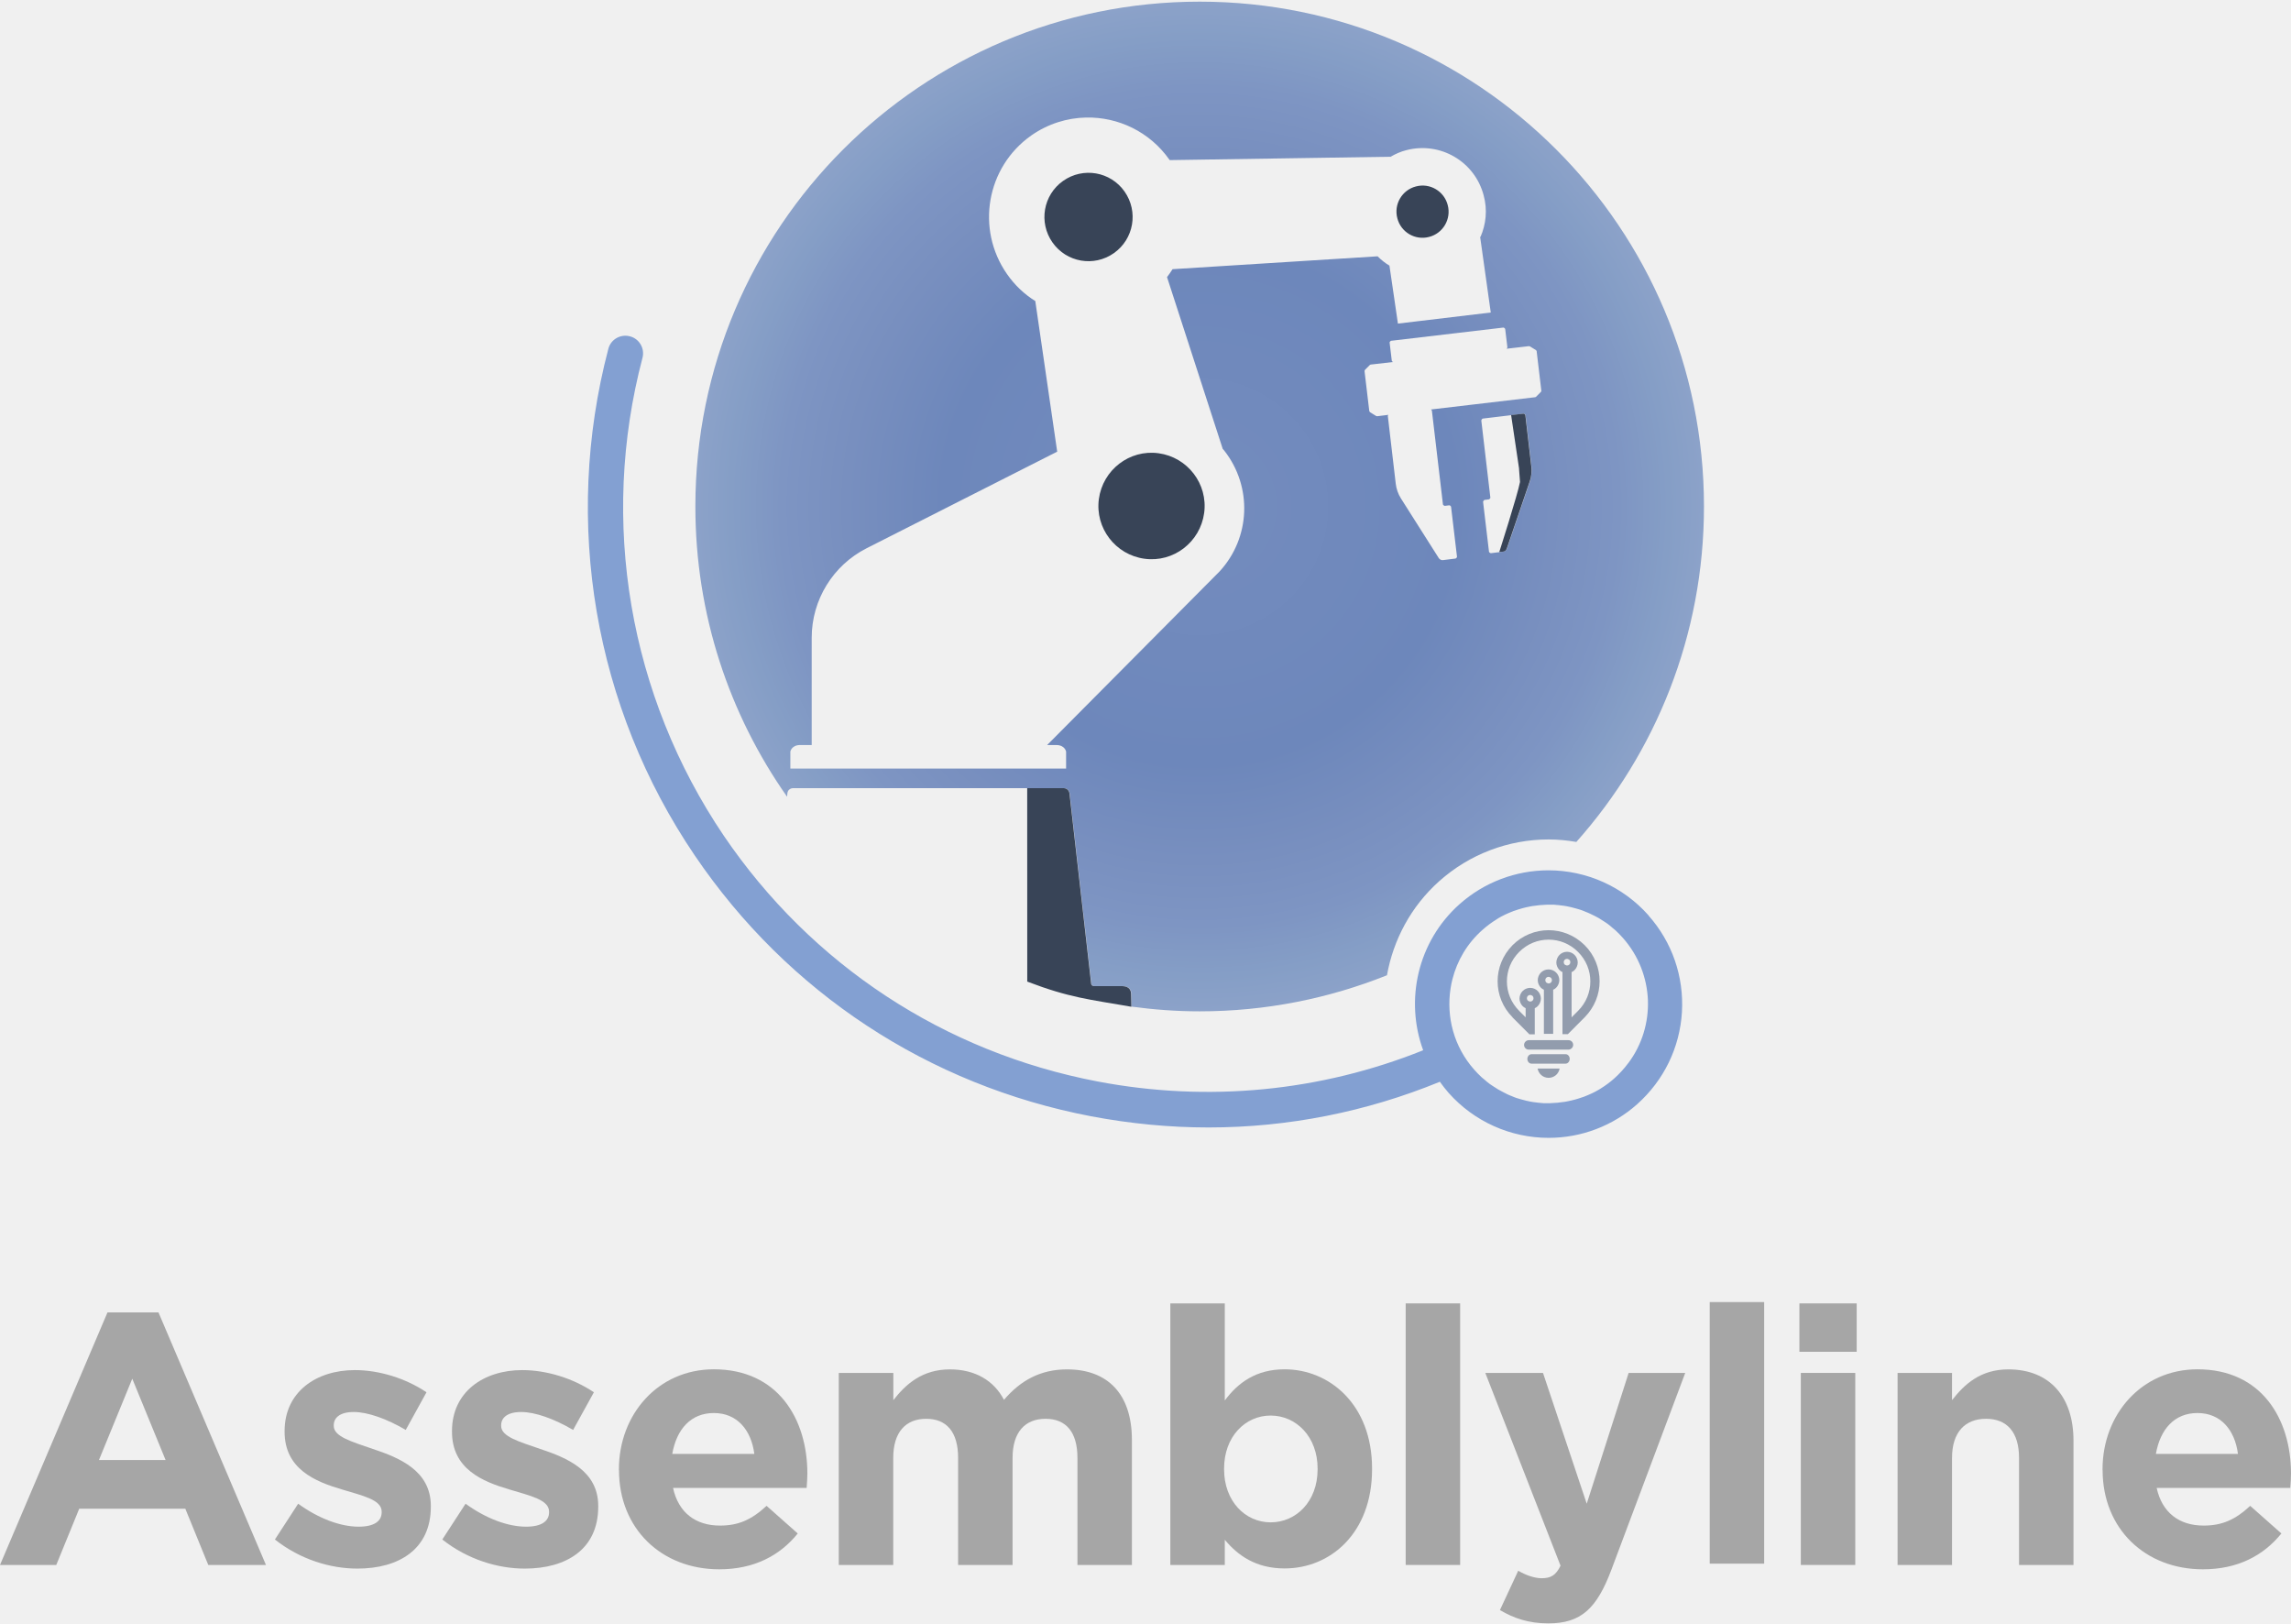
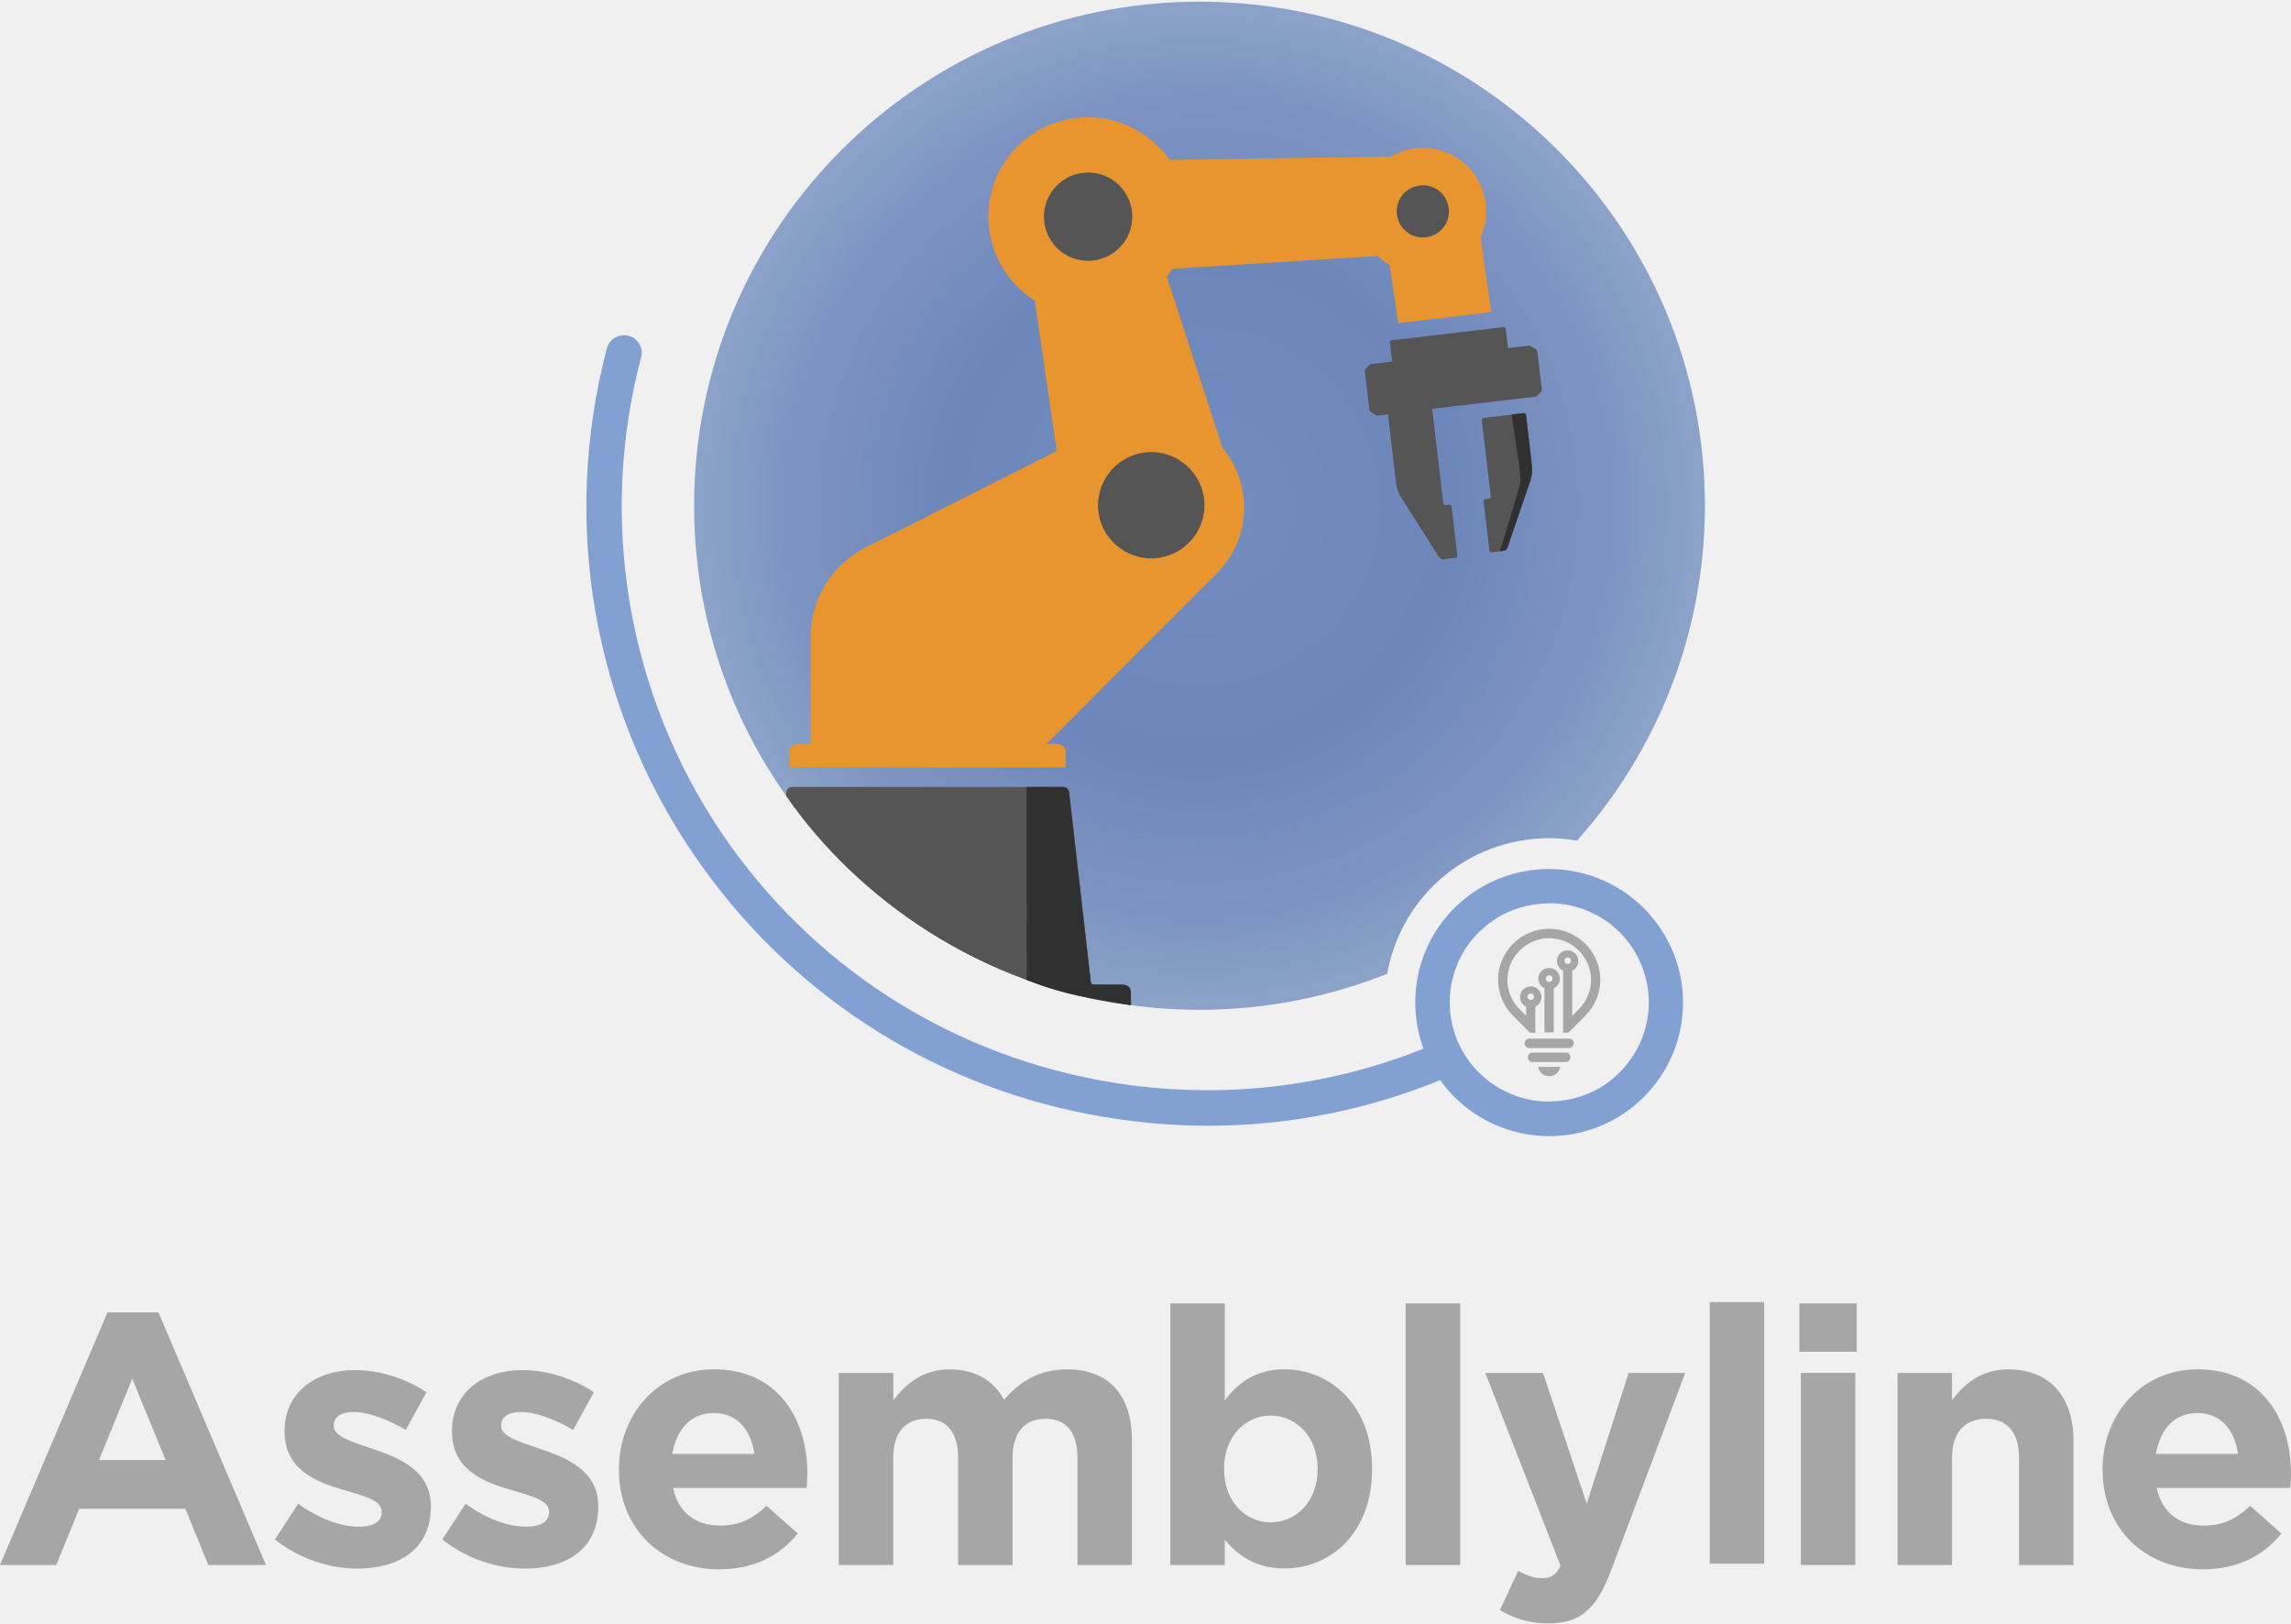
<svg xmlns="http://www.w3.org/2000/svg" id="artwork" viewBox="0 0 290.286 205.676" version="1.1" width="290.286" height="205.676">
  <defs id="defs1167">
    <style id="style1152">
      .cls-1 {
        fill: #4d4d4d;
      }

      .cls-1, .cls-2, .cls-3, .cls-4, .cls-5 {
        stroke-width: 0px;
      }

      .cls-2 {
        fill: #0e4377;
      }

      .cls-3 {
        fill: #1976d2;
      }

      .cls-4 {
        fill: #fff;
      }

      .cls-5 {
        fill: url(#radial-gradient);
      }
    </style>
    <radialGradient id="radial-gradient" cx="38.88" cy="32.04" fx="38.88" fy="32.04" r="32.04" gradientUnits="userSpaceOnUse" gradientTransform="matrix(2,0,0,2,70.88315,-7.37338)">
      <stop offset="0" stop-color="#1976d2" id="stop1154" style="stop-color:#65789a;stop-opacity:1" />
      <stop offset=".51" stop-color="#1874d0" id="stop1156" style="stop-color:#5f7191;stop-opacity:1" />
      <stop offset=".7" stop-color="#1871c9" id="stop1158" style="stop-color:#5b6d8a;stop-opacity:1" />
      <stop offset=".83" stop-color="#166abd" id="stop1160" style="stop-color:#5b6c8b;stop-opacity:1" />
      <stop offset=".93" stop-color="#1461ac" id="stop1162" style="stop-color:#576884;stop-opacity:1" />
      <stop offset="1" stop-color="#13599e" id="stop1164" style="stop-color:#53637e;stop-opacity:1" />
    </radialGradient>
-     <radialGradient id="radial-gradient-9" cx="38.88" cy="32.04" fx="38.88" fy="32.04" r="32.04" gradientUnits="userSpaceOnUse" gradientTransform="matrix(1.994355,0,0,1.996287,74.46544,0.2102261)">
-       <stop offset="0" stop-color="#1976d2" id="stop1154-1" style="stop-color:#748cbe;stop-opacity:1" />
-       <stop offset=".51" stop-color="#1874d0" id="stop1156-3" style="stop-color:#6d87bb;stop-opacity:1" />
+     <radialGradient id="radial-gradient-8" cx="38.88" cy="32.04" fx="38.88" fy="32.04" r="32.04" gradientUnits="userSpaceOnUse" gradientTransform="matrix(1.2,0,0,1.2,96.9628,15.19987)">
+       <stop offset="0" stop-color="#1976d2" id="stop1154-5" style="stop-color:#748cbe;stop-opacity:1" />
+       <stop offset=".51" stop-color="#1874d0" id="stop1156-5" style="stop-color:#6d87bb;stop-opacity:1" />
      <stop offset=".7" stop-color="#1871c9" id="stop1158-0" style="stop-color:#788fbf;stop-opacity:1" />
-       <stop offset=".83" stop-color="#166abd" id="stop1160-1" style="stop-color:#7e95c3;stop-opacity:1" />
-       <stop offset=".93" stop-color="#1461ac" id="stop1162-8" style="stop-color:#859ec6;stop-opacity:1" />
-       <stop offset="1" stop-color="#13599e" id="stop1164-9" style="stop-color:#8ca2c9;stop-opacity:1" />
+       <stop offset=".83" stop-color="#166abd" id="stop1160-6" style="stop-color:#7e95c3;stop-opacity:1" />
+       <stop offset=".93" stop-color="#1461ac" id="stop1162-0" style="stop-color:#859ec6;stop-opacity:1" />
+       <stop offset="1" stop-color="#13599e" id="stop1164-4" style="stop-color:#8ca2c9;stop-opacity:1" />
    </radialGradient>
  </defs>
+   <g id="g6405" transform="matrix(1.665534,0,0,1.660994,-87.217,-25.03329)">
+     <path class="cls-5" d="m 161.895,82.172 c 2.292,-2.04 5.256,-3.168 8.328,-3.168 v 0 c 0.708,0 1.416,0.072 2.112,0.192 6.048,-6.792 9.732,-15.744 9.732,-25.548 0,-21.24 -17.22,-38.448 -38.448,-38.448 -21.228,0 -38.448,17.208 -38.448,38.448 0,21.24 17.208,38.448 38.448,38.448 5.052,0 9.864,-0.984 14.28,-2.748 0.48,-2.676 1.812,-5.232 3.996,-7.176 z" id="path1195-1" style="fill:url(#radial-gradient-8);stroke-width:0px" />
+     <g id="g92492-9" transform="matrix(1.240535,0,0,1.224258,93.36236,13.56942)">
+       <path class="cls-4" d="m 57.771,15.966 c 0.34,-0.788 0.437,-1.687 0.194,-2.586 -0.546,-2.106 -2.671,-3.362 -4.758,-2.807 -0.34,0.086 -0.668,0.234 -0.959,0.406 l -13.583,0.209 c 0,0 0,-0.012 -0.012,-0.025 -1.942,-2.795 -5.742,-3.46 -8.497,-1.502 -2.756,1.97 -3.411,5.824 -1.481,8.619 0.473,0.69 1.068,1.256 1.736,1.675 l 1.347,9.371 -11.714,6.009 c -2.064,1.059 -3.375,3.214 -3.375,5.566 v 6.674 h -0.704 c -0.534,0 -0.607,0.406 -0.607,0.406 v 1.059 H 32.303 v -1.059 c 0,0 -0.073,-0.406 -0.607,-0.406 h -0.558 l 10.597,-10.799 c 1.906,-2.093 2.027,-5.27 0.291,-7.511 -0.024,-0.037 -0.061,-0.074 -0.097,-0.111 l -3.423,-10.688 c 0.121,-0.16 0.231,-0.32 0.34,-0.493 l 12.6,-0.8 c 0.219,0.222 0.461,0.419 0.728,0.579 l 0.522,3.608 5.705,-0.69 -0.656,-4.716 z" id="path1197-2" style="fill:#e89530;fill-opacity:1" />
+       <path class="cls-4" d="m 61.23,23.083 c 0,0 -0.024,-0.049 -0.049,-0.074 l -0.376,-0.234 c 0,0 -0.036,-0.012 -0.061,-0.012 L 59.373,22.923 c 0,0 0.061,-0.062 0.049,-0.099 l -0.134,-1.133 c 0,0 -0.049,-0.086 -0.109,-0.086 l -6.907,0.825 c 0,0 -0.085,0.049 -0.085,0.111 l 0.134,1.133 c 0,0 0.036,0.074 0.085,0.074 L 51.034,23.908 c 0,0 -0.036,0 -0.061,0.025 l -0.303,0.308 c 0,0 -0.024,0.049 -0.024,0.074 l 0.291,2.487 c 0,0 0.024,0.049 0.049,0.074 l 0.376,0.234 c 0,0 0.036,0.012 0.061,0.012 l 0.692,-0.086 c 0,0 -0.049,0.049 -0.036,0.086 l 0.486,4.199 c 0.036,0.32 0.146,0.64 0.316,0.911 l 2.331,3.719 c 0.061,0.086 0.158,0.135 0.255,0.123 l 0.777,-0.099 c 0,0 0.085,-0.049 0.085,-0.111 l -0.364,-3.115 c 0,0 -0.049,-0.086 -0.109,-0.086 l -0.279,0.037 c 0,0 -0.097,-0.037 -0.109,-0.086 l -0.68,-5.837 c 0,0 -0.024,-0.062 -0.061,-0.074 L 61.121,25.94 c 0,0 0.036,0 0.061,-0.025 l 0.303,-0.308 c 0,0 0.036,-0.049 0.024,-0.074 l -0.291,-2.487 z" id="path1199-9" style="fill:#555555;fill-opacity:1" />
+       <path class="cls-4" d="m 23.842,50.259 h -7.587 -0.74 c -0.085,0 -0.316,0.062 -0.34,0.32 l -0.02,0.218 c 4.331,6.42 12.055,11.912 21.158,13.059 l -0.004,-0.804 c -0.002,-0.357 -0.255,-0.48 -0.583,-0.48 h -1.699 c -0.085,0 -0.158,-0.062 -0.17,-0.135 L 32.522,50.579 c -0.036,-0.259 -0.255,-0.32 -0.34,-0.32 h -0.74 -7.587 z" id="path1201-3" style="fill:#555555;fill-opacity:1" />
+       <path class="cls-2" d="m 29.916,62.292 c 2.599,1.006 3.803,1.107 6.397,1.565 l -0.016,-0.804 c -0.007,-0.357 -0.255,-0.48 -0.583,-0.48 H 34.015 c -0.085,0 -0.158,-0.062 -0.17,-0.135 L 32.51,50.579 c -0.036,-0.259 -0.255,-0.32 -0.34,-0.32 h -0.74 -1.517" id="path1203-5" style="fill:#303030;fill-opacity:1" />
+       <path class="cls-2" d="m 31.466,16.31 c -0.862,-1.244 -0.571,-2.955 0.656,-3.83 1.226,-0.874 2.913,-0.579 3.775,0.665 0.862,1.244 0.571,2.955 -0.656,3.83 -1.226,0.874 -2.913,0.579 -3.775,-0.665 z" id="path1205-0" style="fill:#555555;fill-opacity:1" />
+       <path class="cls-2" d="m 40.788,33.143 c -0.243,1.81 -1.882,3.091 -3.666,2.844 -1.784,-0.246 -3.047,-1.909 -2.804,-3.719 0.243,-1.81 1.882,-3.091 3.666,-2.844 1.784,0.246 3.047,1.909 2.804,3.719 z" id="path1207-4" style="fill:#555555;fill-opacity:1" />
+       <path class="cls-2" d="m 54.615,15.966 c -0.862,0.234 -1.736,-0.296 -1.954,-1.157 -0.231,-0.874 0.291,-1.761 1.141,-1.982 0.862,-0.234 1.736,0.296 1.954,1.157 0.231,0.874 -0.291,1.761 -1.141,1.982 z" id="path1209-2" style="fill:#555555;fill-opacity:1" />
+       <path class="cls-4" d="m 58.378,32.195 -0.558,-4.815 c 0,0 0.036,-0.099 0.085,-0.111 l 2.525,-0.308 c 0,0 0.097,0.037 0.109,0.086 l 0.364,3.177 c 0.036,0.32 0,0.653 -0.097,0.96 l -1.408,4.174 c -0.036,0.099 -0.121,0.172 -0.218,0.185 l -0.777,0.099 c 0,0 -0.097,-0.037 -0.109,-0.086 l -0.364,-3.115 c 0,0 0.036,-0.099 0.085,-0.111 l 0.279,-0.037 c 0,0 0.085,-0.049 0.085,-0.111 z" id="path1211-4" style="fill:#555555;fill-opacity:1" />
+       <path class="cls-2" d="m 58.936,35.569 0.231,-0.025 c 0.097,0 0.182,-0.086 0.219,-0.185 l 1.408,-4.174 c 0.109,-0.308 0.134,-0.64 0.097,-0.96 l -0.364,-3.177 c 0,0 -0.049,-0.086 -0.109,-0.086 l -0.765,0.086 0.486,3.312 c 0,0 0,0.086 0.061,0.85 -0.146,0.788 -1.275,4.359 -1.275,4.359 z" id="path1213-6" style="fill:#303030;fill-opacity:1" />
+     </g>
+     <path class="cls-3" d="m 177.831,84.776 c -1.932,-2.172 -4.704,-3.42 -7.62,-3.42 -2.496,0 -4.896,0.912 -6.768,2.568 -3.216,2.856 -4.188,7.32 -2.784,11.136 -7.812,3.132 -16.368,3.984 -24.828,2.376 -11.688,-2.232 -21.804,-8.88 -28.488,-18.708 -7.224,-10.668 -9.492,-23.928 -6.204,-36.396 0.192,-0.72 -0.24,-1.464 -0.96,-1.644 -0.72,-0.192 -1.464,0.24 -1.644,0.96 -3.48,13.224 -1.08,27.288 6.6,38.592 7.092,10.44 17.82,17.484 30.204,19.848 2.988,0.564 5.976,0.852 8.952,0.852 6.072,0 12.036,-1.188 17.64,-3.48 0.204,0.288 0.432,0.576 0.672,0.852 1.932,2.172 4.704,3.42 7.62,3.42 2.496,0 4.896,-0.912 6.756,-2.568 2.028,-1.812 3.24,-4.296 3.408,-7.008 0.156,-2.712 -0.744,-5.328 -2.556,-7.368 z m -1.56,11.292 c -0.3,0.408 -0.648,0.78 -1.032,1.128 -0.336,0.3 -0.696,0.564 -1.068,0.792 -0.036,0.024 -0.072,0.048 -0.096,0.06 -0.36,0.216 -0.732,0.384 -1.104,0.528 -0.06,0.024 -0.108,0.048 -0.168,0.06 -0.372,0.132 -0.756,0.24 -1.14,0.312 -0.06,0.012 -0.132,0.024 -0.192,0.036 -0.384,0.06 -0.768,0.096 -1.164,0.108 -0.096,0 -0.192,0 -0.288,0 -0.144,0 -0.276,0 -0.42,-0.024 -0.108,0 -0.228,-0.024 -0.336,-0.036 -0.144,-0.012 -0.276,-0.036 -0.42,-0.06 -0.108,-0.024 -0.216,-0.048 -0.336,-0.072 -0.132,-0.036 -0.276,-0.072 -0.408,-0.108 -0.108,-0.036 -0.216,-0.06 -0.324,-0.096 -0.132,-0.048 -0.264,-0.096 -0.396,-0.156 -0.108,-0.036 -0.204,-0.084 -0.312,-0.132 -0.132,-0.06 -0.264,-0.132 -0.396,-0.204 -0.096,-0.048 -0.192,-0.096 -0.288,-0.156 -0.132,-0.084 -0.264,-0.168 -0.396,-0.252 -0.084,-0.06 -0.168,-0.108 -0.252,-0.168 -0.144,-0.108 -0.276,-0.216 -0.408,-0.336 -0.072,-0.06 -0.132,-0.108 -0.204,-0.168 -0.192,-0.18 -0.384,-0.372 -0.564,-0.576 -1.56,-1.752 -2.148,-4.032 -1.812,-6.192 0.036,-0.24 0.084,-0.48 0.144,-0.708 0.36,-1.416 1.128,-2.736 2.304,-3.768 0,0 0,0 0,0 0.336,-0.3 0.696,-0.564 1.068,-0.792 0.036,-0.024 0.072,-0.048 0.108,-0.072 0.36,-0.216 0.732,-0.384 1.104,-0.528 0.06,-0.024 0.108,-0.048 0.168,-0.06 0.372,-0.132 0.756,-0.24 1.14,-0.312 0.06,-0.012 0.132,-0.024 0.192,-0.036 0.384,-0.06 0.768,-0.096 1.164,-0.108 0.096,0 0.192,0 0.288,0 0.144,0 0.276,0 0.42,0.024 0.108,0 0.228,0.024 0.336,0.036 0.144,0.012 0.276,0.036 0.42,0.06 0.108,0.024 0.216,0.048 0.336,0.072 0.132,0.036 0.276,0.072 0.408,0.108 0.108,0.036 0.216,0.06 0.324,0.096 0.132,0.048 0.264,0.096 0.396,0.156 0.108,0.036 0.204,0.084 0.312,0.132 0.132,0.06 0.264,0.132 0.396,0.192 0.096,0.048 0.192,0.096 0.288,0.156 0.132,0.084 0.264,0.168 0.396,0.252 0.084,0.06 0.168,0.108 0.252,0.168 0.144,0.108 0.276,0.216 0.408,0.336 0.072,0.06 0.132,0.108 0.204,0.168 0.192,0.18 0.384,0.372 0.564,0.576 1.212,1.368 1.836,3.048 1.908,4.74 0.06,1.692 -0.444,3.396 -1.5,4.8 z" id="path1217-2" style="fill:#83a0d2;fill-opacity:1;stroke-width:0px" />
+     <g id="g1227-7" transform="matrix(1.2,0,0,1.2,96.9628,15.19987)">
+       <path class="cls-3" d="M 58.76,64.46 C 58.13,63.83 57.81,63 57.81,62.17 c 0,-0.83 0.32,-1.65 0.95,-2.29 0.63,-0.63 1.46,-0.95 2.29,-0.95 0.83,0 1.65,0.32 2.29,0.95 0.63,0.63 0.95,1.46 0.95,2.29 0,0.83 -0.32,1.65 -0.95,2.29 l -1.07,1.07 h -0.34 v -3.94 c -0.07,-0.03 -0.14,-0.08 -0.19,-0.13 v 0 c -0.12,-0.12 -0.2,-0.3 -0.2,-0.48 0,-0.18 0.08,-0.36 0.2,-0.48 v 0 c 0.12,-0.12 0.29,-0.2 0.48,-0.2 0.19,0 0.36,0.08 0.48,0.2 v 0 c 0.12,0.12 0.2,0.3 0.2,0.48 0,0.18 -0.08,0.36 -0.2,0.48 -0.06,0.06 -0.12,0.1 -0.19,0.13 v 2.87 l 0.41,-0.41 c 0.52,-0.52 0.78,-1.19 0.78,-1.87 0,-0.68 -0.26,-1.35 -0.78,-1.87 -0.52,-0.52 -1.19,-0.78 -1.87,-0.78 -0.68,0 -1.35,0.26 -1.87,0.78 -0.52,0.52 -0.78,1.19 -0.78,1.87 0,0.68 0.26,1.35 0.78,1.87 l 0.41,0.41 V 63.88 C 59.52,63.85 59.45,63.8 59.4,63.75 v 0 c -0.12,-0.12 -0.2,-0.3 -0.2,-0.48 0,-0.18 0.08,-0.36 0.2,-0.48 v 0 c 0.12,-0.12 0.29,-0.2 0.48,-0.2 0.19,0 0.36,0.08 0.48,0.2 v 0 c 0.12,0.12 0.2,0.3 0.2,0.48 0,0.18 -0.08,0.36 -0.2,0.48 -0.06,0.06 -0.12,0.1 -0.19,0.13 v 1.66 h -0.34 l -1.07,-1.07 v 0 z m 3.61,-3.65 v 0 c 0,0 -0.09,-0.06 -0.15,-0.06 -0.06,0 -0.11,0.02 -0.15,0.06 -0.04,0.04 -0.06,0.09 -0.06,0.15 0,0.06 0.02,0.11 0.06,0.15 v 0 c 0,0 0.09,0.06 0.15,0.06 0.06,0 0.11,-0.02 0.15,-0.06 0.04,-0.04 0.06,-0.09 0.06,-0.15 0,-0.06 -0.02,-0.11 -0.06,-0.15 z m -2.34,2.29 v 0 c 0,0 -0.09,-0.06 -0.15,-0.06 -0.06,0 -0.11,0.02 -0.15,0.06 -0.04,0.04 -0.06,0.09 -0.06,0.15 0,0.06 0.02,0.11 0.06,0.15 v 0 c 0,0 0.09,0.06 0.15,0.06 0.06,0 0.11,-0.02 0.15,-0.06 0.04,-0.04 0.06,-0.09 0.06,-0.15 0,-0.06 -0.02,-0.11 -0.06,-0.15 z m 1.02,-1.68 c 0.19,0 0.36,0.08 0.48,0.2 v 0 c 0.12,0.12 0.2,0.3 0.2,0.48 0,0.18 -0.08,0.36 -0.2,0.48 -0.06,0.06 -0.12,0.1 -0.19,0.13 v 2.8 h -0.59 v -2.8 c -0.07,-0.03 -0.14,-0.08 -0.19,-0.13 v 0 c -0.12,-0.12 -0.2,-0.3 -0.2,-0.48 0,-0.18 0.08,-0.36 0.2,-0.48 v 0 c 0.12,-0.12 0.29,-0.2 0.48,-0.2 z m 0.15,0.53 v 0 c 0,0 -0.09,-0.06 -0.15,-0.06 -0.06,0 -0.11,0.02 -0.15,0.06 -0.04,0.04 -0.06,0.09 -0.06,0.15 0,0.06 0.02,0.11 0.06,0.15 v 0 c 0,0 0.09,0.06 0.15,0.06 0.06,0 0.11,-0.02 0.15,-0.06 0.04,-0.04 0.06,-0.09 0.06,-0.15 0,-0.06 -0.02,-0.11 -0.06,-0.15 z" id="path1219-0" style="fill:#a6a6a6;fill-opacity:1" />
+       <path class="cls-3" d="m 59.79,65.91 h 2.52 c 0.17,0 0.3,0.13 0.3,0.3 v 0 c 0,0.16 -0.14,0.3 -0.3,0.3 h -2.52 c -0.17,0 -0.3,-0.13 -0.3,-0.3 v 0 c 0,-0.16 0.14,-0.3 0.3,-0.3 z" id="path1221-6" style="fill:#a6a6a6;fill-opacity:1" />
+       <path class="cls-3" d="m 59.96,66.8 h 2.17 c 0.14,0 0.26,0.13 0.26,0.3 v 0 c 0,0.16 -0.12,0.3 -0.26,0.3 h -2.17 c -0.14,0 -0.26,-0.13 -0.26,-0.3 v 0 c 0,-0.16 0.12,-0.3 0.26,-0.3 z" id="path1223-5" style="fill:#a6a6a6;fill-opacity:1" />
+       <path class="cls-3" d="m 60.35,67.71 h 1.4 c -0.06,0.34 -0.35,0.59 -0.7,0.59 -0.35,0 -0.64,-0.25 -0.7,-0.59 z" id="path1225-3" style="fill:#a6a6a6;fill-opacity:1" />
+     </g>
+   </g>
  <g id="g48422" transform="translate(0,7.37338)">
    <g id="g91781" transform="translate(91.60114,36.055)">
      <path class="cls-1" d="m -77.971,122.847 h 6.45 l 13.62,32 h -7.31 l -2.91,-7.13 h -13.44 l -2.91,7.13 h -7.13 l 13.62,-32 z m 7.35,18.7 -4.22,-10.3 -4.22,10.3 z" id="path1169" style="fill:#a6a6a6;fill-opacity:1" />
      <path class="cls-1" d="m -56.771,151.627 2.95,-4.54 c 2.63,1.91 5.4,2.91 7.67,2.91 2,0 2.91,-0.73 2.91,-1.82 v -0.09 c 0,-1.5 -2.36,-2 -5.04,-2.81 -3.4,-1 -7.26,-2.59 -7.26,-7.31 v -0.09 c 0,-4.95 4,-7.72 8.9,-7.72 3.09,0 6.45,1.04 9.08,2.81 l -2.63,4.77 c -2.41,-1.41 -4.81,-2.27 -6.58,-2.27 -1.77,0 -2.54,0.73 -2.54,1.68 v 0.09 c 0,1.36 2.32,2 4.95,2.91 3.4,1.13 7.35,2.77 7.35,7.22 v 0.09 c 0,5.4 -4.04,7.85 -9.31,7.85 -3.4,0 -7.22,-1.14 -10.44,-3.68 z" id="path1171" style="fill:#a6a6a6;fill-opacity:1" />
      <path class="cls-1" d="m -35.561,151.627 2.95,-4.54 c 2.63,1.91 5.4,2.91 7.67,2.91 2,0 2.91,-0.73 2.91,-1.82 v -0.09 c 0,-1.5 -2.36,-2 -5.04,-2.81 -3.4,-1 -7.26,-2.59 -7.26,-7.31 v -0.09 c 0,-4.95 4,-7.72 8.9,-7.72 3.09,0 6.45,1.04 9.08,2.81 l -2.63,4.77 c -2.41,-1.41 -4.81,-2.27 -6.58,-2.27 -1.77,0 -2.54,0.73 -2.54,1.68 v 0.09 c 0,1.36 2.32,2 4.95,2.91 3.4,1.13 7.35,2.77 7.35,7.22 v 0.09 c 0,5.4 -4.04,7.85 -9.31,7.85 -3.4,0 -7.22,-1.14 -10.44,-3.68 z" id="path1173" style="fill:#a6a6a6;fill-opacity:1" />
      <path class="cls-1" d="m -13.181,142.817 v -0.09 c 0,-6.95 4.95,-12.67 12.03,-12.67 8.13,0 11.85,6.31 11.85,13.21 0,0.54 -0.05,1.18 -0.09,1.82 H -6.321 c 0.68,3.13 2.86,4.77 5.95,4.77 2.31,0 3.99,-0.73 5.9,-2.5 l 3.95,3.5 c -2.27,2.81 -5.54,4.54 -9.94,4.54 -7.31,0 -12.71,-5.13 -12.71,-12.57 z m 17.16,-2.04 c -0.41,-3.09 -2.22,-5.18 -5.13,-5.18 -2.91,0 -4.72,2.04 -5.27,5.18 z" id="path1175" style="fill:#a6a6a6;fill-opacity:1" />
      <path class="cls-1" d="m 14.689,130.517 h 6.9 v 3.45 c 1.59,-2.04 3.68,-3.9 7.17,-3.9 3.18,0 5.58,1.41 6.85,3.86 2.13,-2.5 4.68,-3.86 7.99,-3.86 5.13,0 8.22,3.09 8.22,8.94 v 15.84 h -6.9 v -13.57 c 0,-3.27 -1.45,-4.95 -4.04,-4.95 -2.59,0 -4.18,1.68 -4.18,4.95 v 13.57 h -6.9 v -13.57 c 0,-3.27 -1.45,-4.95 -4.04,-4.95 -2.59,0 -4.18,1.68 -4.18,4.95 v 13.57 h -6.9 v -24.33 z" id="path1177" style="fill:#a6a6a6;fill-opacity:1" />
      <path class="cls-1" d="m 63.589,151.667 v 3.18 h -6.9 v -33.14 h 6.9 v 12.3 c 1.68,-2.27 3.99,-3.95 7.58,-3.95 5.67,0 11.08,4.45 11.08,12.57 v 0.09 c 0,8.13 -5.31,12.57 -11.08,12.57 -3.68,0 -5.95,-1.68 -7.58,-3.63 z m 11.76,-8.94 v -0.09 c 0,-4.04 -2.72,-6.72 -5.95,-6.72 -3.23,0 -5.9,2.68 -5.9,6.72 v 0.09 c 0,4.04 2.68,6.72 5.9,6.72 3.22,0 5.95,-2.63 5.95,-6.72 z" id="path1179" style="fill:#a6a6a6;fill-opacity:1" />
      <path class="cls-1" d="m 86.509,121.707 h 6.9 v 33.14 h -6.9 z" id="path1181" style="fill:#a6a6a6;fill-opacity:1" />
      <path class="cls-1" d="m 125.032,121.54 h 6.9 v 33.14 h -6.9 z" id="path1181-7" style="fill:#a6a6a6;fill-opacity:1;stroke-width:0px" />
      <path class="cls-1" d="m 98.449,160.567 2.32,-4.99 c 0.91,0.54 2.04,0.95 2.95,0.95 1.18,0 1.82,-0.36 2.41,-1.59 l -9.53,-24.42 h 7.31 l 5.54,16.57 5.31,-16.57 h 7.17 l -9.35,24.92 c -1.86,4.95 -3.86,6.81 -7.99,6.81 -2.5,0 -4.36,-0.64 -6.13,-1.68 z" id="path1183" style="fill:#a6a6a6;fill-opacity:1" />
      <path class="cls-1" d="m 136.395,121.707 h 7.26 v 6.13 h -7.26 z m 0.18,8.81 h 6.9 v 24.33 h -6.9 z" id="path1187" style="fill:#a6a6a6;fill-opacity:1" />
      <path class="cls-1" d="m 148.835,130.517 h 6.9 v 3.45 c 1.59,-2.04 3.63,-3.9 7.13,-3.9 5.22,0 8.26,3.45 8.26,9.03 v 15.75 h -6.9 v -13.57 c 0,-3.27 -1.54,-4.95 -4.18,-4.95 -2.64,0 -4.31,1.68 -4.31,4.95 v 13.57 h -6.9 z" id="path1189" style="fill:#a6a6a6;fill-opacity:1" />
      <path class="cls-1" d="m 174.805,142.817 v -0.09 c 0,-6.95 4.95,-12.67 12.03,-12.67 8.13,0 11.85,6.31 11.85,13.21 0,0.54 -0.04,1.18 -0.09,1.82 h -16.93 c 0.68,3.13 2.86,4.77 5.95,4.77 2.32,0 4,-0.73 5.9,-2.5 l 3.95,3.5 c -2.27,2.81 -5.54,4.54 -9.94,4.54 -7.31,0 -12.71,-5.13 -12.71,-12.57 z m 17.16,-2.04 c -0.41,-3.09 -2.22,-5.18 -5.13,-5.18 -2.91,0 -4.72,2.04 -5.27,5.18 z" id="path1191" style="fill:#a6a6a6;fill-opacity:1" />
    </g>
  </g>
-   <path id="path1195-0" style="fill:url(#radial-gradient-9);stroke-width:0px" class="cls-5" d="m 152.006,0.21 c -35.28,0 -63.898,28.626 -63.898,63.96 0,13.692 4.307,26.368 11.621,36.771 l 0.039,-0.432 c 0.05,-0.527 0.526,-0.653 0.701,-0.653 h 1.529 15.639 0.026 15.643 1.526 c 0.175,0 0.626,0.126 0.701,0.653 l 2.753,24.151 c 0.025,0.151 0.175,0.276 0.351,0.276 h 3.506 c 0.676,0 1.198,0.251 1.201,0.978 l 0.006,1.618 c 2.833,0.384 5.719,0.601 8.657,0.601 8.396,0 16.392,-1.637 23.732,-4.572 0.798,-4.452 3.012,-8.703 6.641,-11.937 3.809,-3.394 8.735,-5.27 13.841,-5.27 1.177,0 2.355,0.119 3.512,0.318 10.052,-11.299 16.172,-26.193 16.172,-42.502 0,-35.334 -28.618,-63.96 -63.898,-63.96 z M 137.636,14.89 c 4.034,-0.076 8.034,1.787 10.537,5.345 0.025,0.025 0.023,0.049 0.023,0.049 l 28.007,-0.426 c 0.601,-0.351 1.276,-0.653 1.977,-0.829 4.305,-1.129 8.683,1.43 9.809,5.719 0.501,1.831 0.301,3.662 -0.399,5.267 l -0.049,-0.026 1.35,9.605 -11.764,1.404 -1.074,-7.346 c -0.551,-0.326 -1.052,-0.728 -1.503,-1.179 l -25.978,1.631 c -0.225,0.351 -0.451,0.678 -0.701,1.004 l 7.057,21.766 c 0.075,0.075 0.151,0.152 0.201,0.227 3.579,4.564 3.329,11.034 -0.6,15.297 l -21.849,21.994 h 1.152 c 1.101,0 1.25,0.829 1.25,0.829 v 2.154 H 100.144 V 95.219 c 0,0 0.152,-0.829 1.253,-0.829 h 1.451 V 80.796 c 0,-4.79 2.702,-9.176 6.956,-11.333 l 24.15,-12.24 -2.775,-19.082 c -1.377,-0.853 -2.604,-2.007 -3.58,-3.412 -3.979,-5.693 -2.627,-13.543 3.055,-17.555 2.13,-1.495 4.562,-2.238 6.982,-2.284 z m 52.855,26.611 c 0.125,0 0.227,0.175 0.227,0.175 l 0.276,2.307 c 0.025,0.075 -0.101,0.201 -0.101,0.201 l 2.827,-0.328 c 0.05,0 0.127,0.026 0.127,0.026 l 0.776,0.478 c 0.035,0.035 0.06,0.084 0.078,0.117 l -0.003,-0.042 0.023,0.075 c 0,0 -0.012,-0.018 -0.019,-0.033 l 0.597,5.023 c 0.025,0.05 -0.052,0.149 -0.052,0.149 l -0.623,0.627 c -0.05,0.05 -0.127,0.052 -0.127,0.052 l -13.189,1.553 c 0.075,0.025 0.123,0.149 0.123,0.149 l 1.402,11.889 c 0.025,0.1 0.227,0.175 0.227,0.175 l 0.575,-0.075 c 0.125,0 0.224,0.175 0.224,0.175 l 0.753,6.346 c 0,0.125 -0.175,0.224 -0.175,0.224 l -1.604,0.201 c -0.2,0.025 -0.401,-0.075 -0.526,-0.25 l -4.804,-7.574 c -0.35,-0.552 -0.577,-1.203 -0.652,-1.855 l -1,-8.552 c -0.025,-0.075 0.075,-0.175 0.075,-0.175 l -1.425,0.175 c -0.05,0 -0.127,-0.026 -0.127,-0.026 l -0.776,-0.478 c -0.05,-0.05 -0.101,-0.149 -0.101,-0.149 l -0.601,-5.065 c 0,-0.05 0.052,-0.153 0.052,-0.153 l 0.623,-0.624 c 0.05,-0.05 0.127,-0.052 0.127,-0.052 l 2.827,-0.325 c -0.1,0 -0.175,-0.153 -0.175,-0.153 l -0.276,-2.307 c 0,-0.125 0.175,-0.224 0.175,-0.224 z m 2.581,10.907 c 0,0 0.199,0.075 0.224,0.175 l 0.75,6.472 c 0.075,0.652 0.002,1.329 -0.198,1.956 l -2.905,8.5 c -0.075,0.201 -0.251,0.352 -0.451,0.377 l -1.6,0.201 c 0,0 -0.199,-0.075 -0.224,-0.175 l -0.753,-6.346 c 0,0 0.075,-0.202 0.175,-0.227 l 0.578,-0.075 c 0,0 0.163,-0.094 0.172,-0.214 l -1.149,-9.79 c 0,0 0.075,-0.202 0.175,-0.227 z" />
-   <g id="g92492-0" transform="matrix(2.061723,0,0,2.036642,68.48165,-2.502151)">
-     <path class="cls-2" d="m 29.916,62.292 c 2.599,1.006 3.803,1.107 6.397,1.565 l -0.016,-0.804 c -0.007,-0.357 -0.255,-0.48 -0.583,-0.48 H 34.015 c -0.085,0 -0.158,-0.062 -0.17,-0.135 L 32.51,50.579 c -0.036,-0.259 -0.255,-0.32 -0.34,-0.32 h -0.74 -1.517" id="path1203-2" style="fill:#384457;fill-opacity:1" />
-     <path class="cls-2" d="m 31.466,16.31 c -0.862,-1.244 -0.571,-2.955 0.656,-3.83 1.226,-0.874 2.913,-0.579 3.775,0.665 0.862,1.244 0.571,2.955 -0.656,3.83 -1.226,0.874 -2.913,0.579 -3.775,-0.665 z" id="path1205-5" style="fill:#384457;fill-opacity:1" />
-     <path class="cls-2" d="m 40.788,33.143 c -0.243,1.81 -1.882,3.091 -3.666,2.844 -1.784,-0.246 -3.047,-1.909 -2.804,-3.719 0.243,-1.81 1.882,-3.091 3.666,-2.844 1.784,0.246 3.047,1.909 2.804,3.719 z" id="path1207-8" style="fill:#384457;fill-opacity:1" />
-     <path class="cls-2" d="m 54.615,15.966 c -0.862,0.234 -1.736,-0.296 -1.954,-1.157 -0.231,-0.874 0.291,-1.761 1.141,-1.982 0.862,-0.234 1.736,0.296 1.954,1.157 0.231,0.874 -0.291,1.761 -1.141,1.982 z" id="path1209-5" style="fill:#384457;fill-opacity:1" />
-     <path class="cls-2" d="m 58.936,35.569 0.231,-0.025 c 0.097,0 0.182,-0.086 0.219,-0.185 l 1.408,-4.174 c 0.109,-0.308 0.134,-0.64 0.097,-0.96 l -0.364,-3.177 c 0,0 -0.049,-0.086 -0.109,-0.086 l -0.765,0.086 0.486,3.312 c 0,0 0,0.086 0.061,0.85 -0.146,0.788 -1.275,4.359 -1.275,4.359 z" id="path1213-3" style="fill:#384457;fill-opacity:1" />
-   </g>
-   <path class="cls-3" d="m 208.865,115.955 c -3.211,-3.613 -7.818,-5.689 -12.664,-5.689 -4.148,0 -8.137,1.517 -11.248,4.272 -5.345,4.751 -6.96,12.177 -4.627,18.526 -12.983,5.21 -27.203,6.628 -41.263,3.953 -19.425,-3.713 -36.237,-14.773 -47.346,-31.122 C 79.711,88.147 75.941,66.088 81.406,45.346 c 0.319,-1.198 -0.399,-2.435 -1.595,-2.735 -1.197,-0.319 -2.433,0.399 -2.732,1.597 -5.784,21.999 -1.795,45.396 10.969,64.201 11.787,17.368 29.616,29.086 50.198,33.019 4.966,0.938 9.932,1.417 14.878,1.417 10.091,0 20.003,-1.976 29.317,-5.789 0.339,0.479 0.718,0.958 1.117,1.417 3.211,3.613 7.818,5.689 12.664,5.689 4.148,0 8.137,-1.517 11.228,-4.272 3.37,-3.014 5.385,-7.147 5.664,-11.658 0.259,-4.512 -1.236,-8.864 -4.248,-12.257 z M 206.272,134.74 c -0.499,0.679 -1.077,1.298 -1.715,1.877 -0.558,0.499 -1.157,0.938 -1.775,1.318 -0.06,0.04 -0.12,0.08 -0.16,0.1 -0.598,0.359 -1.217,0.639 -1.835,0.878 -0.1,0.04 -0.179,0.08 -0.279,0.1 -0.618,0.22 -1.256,0.399 -1.895,0.519 -0.1,0.02 -0.219,0.04 -0.319,0.06 -0.638,0.1 -1.276,0.16 -1.935,0.18 -0.16,0 -0.319,0 -0.479,0 -0.239,0 -0.459,0 -0.698,-0.04 -0.179,0 -0.379,-0.04 -0.558,-0.06 -0.239,-0.02 -0.459,-0.06 -0.698,-0.1 -0.179,-0.04 -0.359,-0.08 -0.558,-0.12 -0.219,-0.06 -0.459,-0.12 -0.678,-0.18 -0.179,-0.06 -0.359,-0.1 -0.538,-0.16 -0.219,-0.08 -0.439,-0.16 -0.658,-0.26 -0.179,-0.06 -0.339,-0.14 -0.519,-0.22 -0.219,-0.1 -0.439,-0.22 -0.658,-0.339 -0.16,-0.08 -0.319,-0.16 -0.479,-0.26 -0.219,-0.14 -0.439,-0.279 -0.658,-0.419 -0.14,-0.1 -0.279,-0.18 -0.419,-0.279 -0.239,-0.18 -0.459,-0.359 -0.678,-0.559 -0.12,-0.1 -0.219,-0.18 -0.339,-0.279 -0.319,-0.299 -0.638,-0.619 -0.937,-0.958 -2.593,-2.915 -3.57,-6.708 -3.011,-10.301 0.06,-0.399 0.14,-0.799 0.239,-1.178 0.598,-2.356 1.875,-4.552 3.829,-6.268 0,0 0,0 0,0 0.558,-0.499 1.157,-0.938 1.775,-1.318 0.06,-0.04 0.12,-0.08 0.179,-0.12 0.598,-0.359 1.217,-0.639 1.835,-0.878 0.1,-0.04 0.179,-0.08 0.279,-0.1 0.618,-0.22 1.256,-0.399 1.895,-0.519 0.1,-0.02 0.219,-0.04 0.319,-0.06 0.638,-0.1 1.276,-0.16 1.935,-0.18 0.16,0 0.319,0 0.479,0 0.239,0 0.459,0 0.698,0.04 0.179,0 0.379,0.04 0.558,0.06 0.239,0.02 0.459,0.06 0.698,0.1 0.18,0.04 0.359,0.08 0.558,0.12 0.219,0.06 0.459,0.12 0.678,0.18 0.179,0.06 0.359,0.1 0.538,0.16 0.219,0.08 0.439,0.16 0.658,0.26 0.179,0.06 0.339,0.14 0.519,0.22 0.219,0.1 0.439,0.22 0.658,0.319 0.16,0.08 0.319,0.16 0.479,0.26 0.219,0.14 0.439,0.279 0.658,0.419 0.14,0.1 0.279,0.18 0.419,0.279 0.239,0.18 0.459,0.359 0.678,0.559 0.12,0.1 0.219,0.18 0.339,0.279 0.319,0.299 0.638,0.619 0.937,0.958 2.014,2.276 3.051,5.071 3.171,7.885 0.1,2.815 -0.738,5.649 -2.493,7.985 z" id="path1217-8" style="fill:#83a0d2;fill-opacity:1;stroke-width:0px" />
-   <g id="g1227-6" transform="matrix(1.994355,0,0,1.996287,74.46544,0.2102261)">
-     <path class="cls-3" d="M 58.76,64.46 C 58.13,63.83 57.81,63 57.81,62.17 c 0,-0.83 0.32,-1.65 0.95,-2.29 0.63,-0.63 1.46,-0.95 2.29,-0.95 0.83,0 1.65,0.32 2.29,0.95 0.63,0.63 0.95,1.46 0.95,2.29 0,0.83 -0.32,1.65 -0.95,2.29 l -1.07,1.07 h -0.34 v -3.94 c -0.07,-0.03 -0.14,-0.08 -0.19,-0.13 v 0 c -0.12,-0.12 -0.2,-0.3 -0.2,-0.48 0,-0.18 0.08,-0.36 0.2,-0.48 v 0 c 0.12,-0.12 0.29,-0.2 0.48,-0.2 0.19,0 0.36,0.08 0.48,0.2 v 0 c 0.12,0.12 0.2,0.3 0.2,0.48 0,0.18 -0.08,0.36 -0.2,0.48 -0.06,0.06 -0.12,0.1 -0.19,0.13 v 2.87 l 0.41,-0.41 c 0.52,-0.52 0.78,-1.19 0.78,-1.87 0,-0.68 -0.26,-1.35 -0.78,-1.87 -0.52,-0.52 -1.19,-0.78 -1.87,-0.78 -0.68,0 -1.35,0.26 -1.87,0.78 -0.52,0.52 -0.78,1.19 -0.78,1.87 0,0.68 0.26,1.35 0.78,1.87 l 0.41,0.41 V 63.88 C 59.52,63.85 59.45,63.8 59.4,63.75 v 0 c -0.12,-0.12 -0.2,-0.3 -0.2,-0.48 0,-0.18 0.08,-0.36 0.2,-0.48 v 0 c 0.12,-0.12 0.29,-0.2 0.48,-0.2 0.19,0 0.36,0.08 0.48,0.2 v 0 c 0.12,0.12 0.2,0.3 0.2,0.48 0,0.18 -0.08,0.36 -0.2,0.48 -0.06,0.06 -0.12,0.1 -0.19,0.13 v 1.66 h -0.34 l -1.07,-1.07 v 0 z m 3.61,-3.65 v 0 c 0,0 -0.09,-0.06 -0.15,-0.06 -0.06,0 -0.11,0.02 -0.15,0.06 -0.04,0.04 -0.06,0.09 -0.06,0.15 0,0.06 0.02,0.11 0.06,0.15 v 0 c 0,0 0.09,0.06 0.15,0.06 0.06,0 0.11,-0.02 0.15,-0.06 0.04,-0.04 0.06,-0.09 0.06,-0.15 0,-0.06 -0.02,-0.11 -0.06,-0.15 z m -2.34,2.29 v 0 c 0,0 -0.09,-0.06 -0.15,-0.06 -0.06,0 -0.11,0.02 -0.15,0.06 -0.04,0.04 -0.06,0.09 -0.06,0.15 0,0.06 0.02,0.11 0.06,0.15 v 0 c 0,0 0.09,0.06 0.15,0.06 0.06,0 0.11,-0.02 0.15,-0.06 0.04,-0.04 0.06,-0.09 0.06,-0.15 0,-0.06 -0.02,-0.11 -0.06,-0.15 z m 1.02,-1.68 c 0.19,0 0.36,0.08 0.48,0.2 v 0 c 0.12,0.12 0.2,0.3 0.2,0.48 0,0.18 -0.08,0.36 -0.2,0.48 -0.06,0.06 -0.12,0.1 -0.19,0.13 v 2.8 h -0.59 v -2.8 c -0.07,-0.03 -0.14,-0.08 -0.19,-0.13 v 0 c -0.12,-0.12 -0.2,-0.3 -0.2,-0.48 0,-0.18 0.08,-0.36 0.2,-0.48 v 0 c 0.12,-0.12 0.29,-0.2 0.48,-0.2 z m 0.15,0.53 v 0 c 0,0 -0.09,-0.06 -0.15,-0.06 -0.06,0 -0.11,0.02 -0.15,0.06 -0.04,0.04 -0.06,0.09 -0.06,0.15 0,0.06 0.02,0.11 0.06,0.15 v 0 c 0,0 0.09,0.06 0.15,0.06 0.06,0 0.11,-0.02 0.15,-0.06 0.04,-0.04 0.06,-0.09 0.06,-0.15 0,-0.06 -0.02,-0.11 -0.06,-0.15 z" id="path1219-3" style="fill:#929cad;fill-opacity:1" />
-     <path class="cls-3" d="m 59.79,65.91 h 2.52 c 0.17,0 0.3,0.13 0.3,0.3 v 0 c 0,0.16 -0.14,0.3 -0.3,0.3 h -2.52 c -0.17,0 -0.3,-0.13 -0.3,-0.3 v 0 c 0,-0.16 0.14,-0.3 0.3,-0.3 z" id="path1221-4" style="fill:#929cad;fill-opacity:1" />
-     <path class="cls-3" d="m 59.96,66.8 h 2.17 c 0.14,0 0.26,0.13 0.26,0.3 v 0 c 0,0.16 -0.12,0.3 -0.26,0.3 h -2.17 c -0.14,0 -0.26,-0.13 -0.26,-0.3 v 0 c 0,-0.16 0.12,-0.3 0.26,-0.3 z" id="path1223-2" style="fill:#929cad;fill-opacity:1" />
-     <path class="cls-3" d="m 60.35,67.71 h 1.4 c -0.06,0.34 -0.35,0.59 -0.7,0.59 -0.35,0 -0.64,-0.25 -0.7,-0.59 z" id="path1225-6" style="fill:#929cad;fill-opacity:1" />
-   </g>
</svg>
